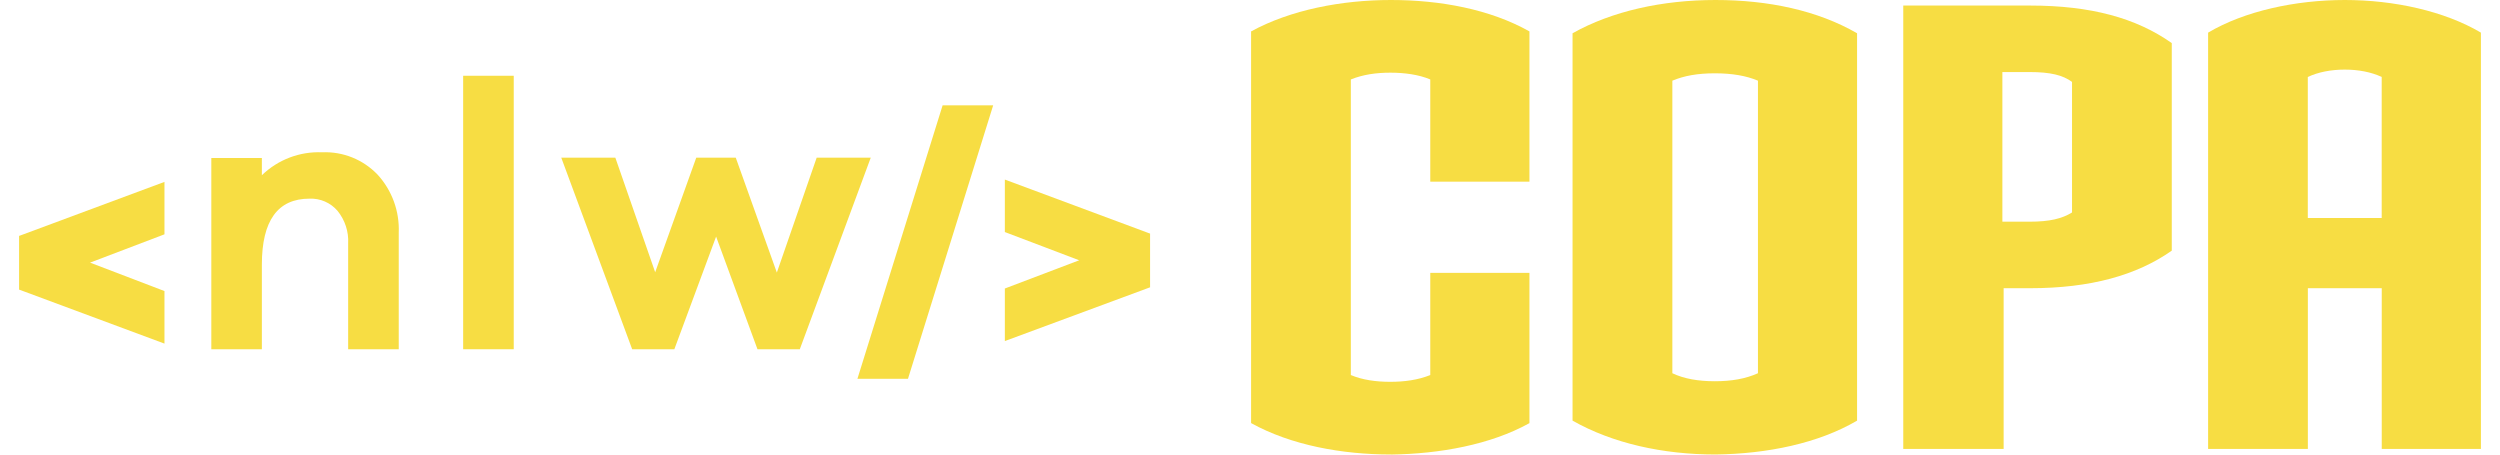
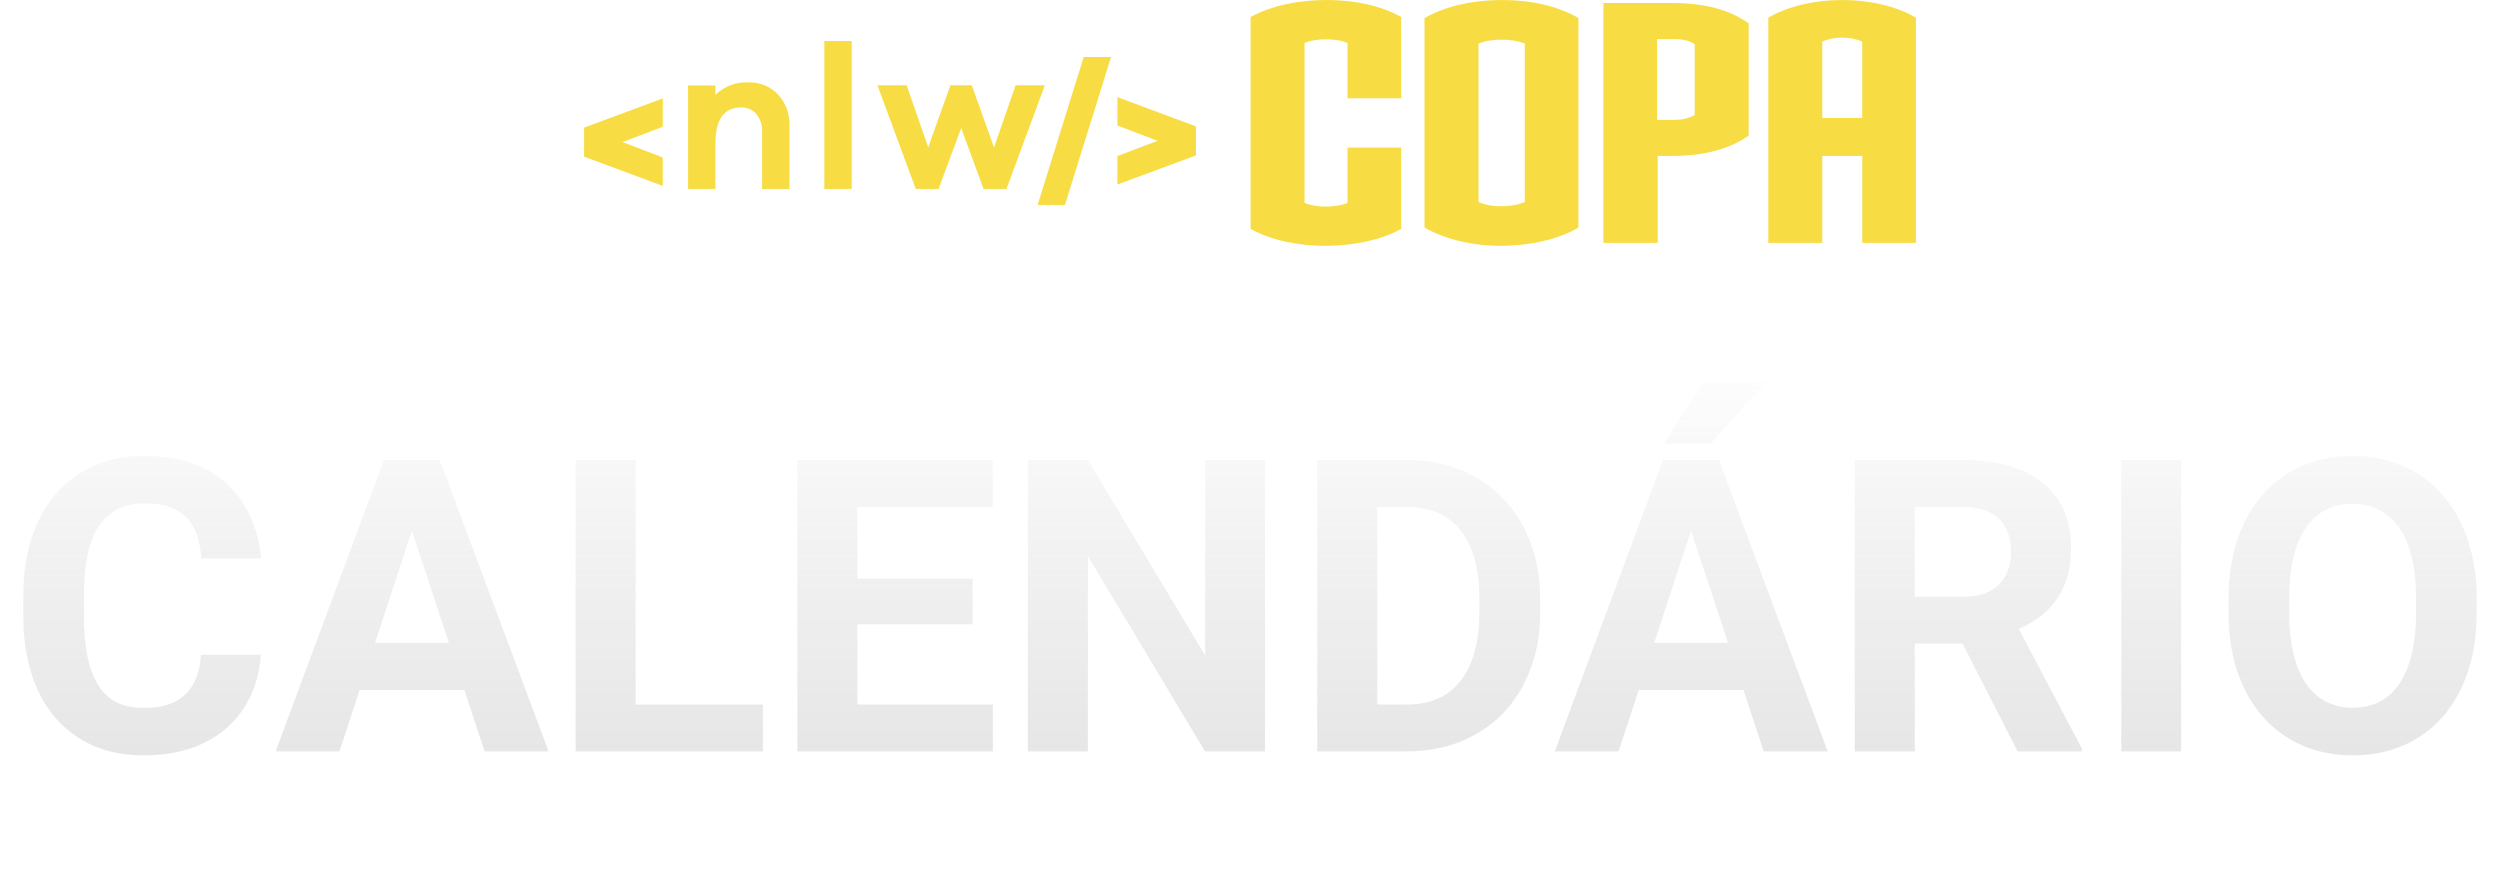
- <svg xmlns="http://www.w3.org/2000/svg" width="99" height="18" viewBox="0 0 99 18" fill="none">
-   <path fill-rule="evenodd" clip-rule="evenodd" d="M6.513 9.282V7.203L0.767 9.339H0.756V11.472H0.767L6.513 13.607V11.526L3.566 10.4L6.513 9.279V9.282Z" fill="#F7DD43" />
-   <path fill-rule="evenodd" clip-rule="evenodd" d="M39.792 13.504V11.425L42.736 10.307L39.792 9.189V7.111L45.53 9.246H45.543V11.382H45.53L39.792 13.506V13.504ZM37.328 4.17L33.954 15H35.956L39.33 4.17H37.328Z" fill="#F7DD43" />
-   <path fill-rule="evenodd" clip-rule="evenodd" d="M14.954 6.917C15.526 7.543 15.825 8.37 15.79 9.216V13.83H13.787V9.641C13.812 9.173 13.662 8.716 13.368 8.351C13.091 8.027 12.68 7.848 12.253 7.867C10.999 7.867 10.37 8.737 10.37 10.476V13.83H8.368V6.256H10.37V6.939C11.007 6.322 11.869 5.993 12.756 6.031C13.583 5.995 14.383 6.319 14.954 6.917Z" fill="#F7DD43" />
-   <path fill-rule="evenodd" clip-rule="evenodd" d="M18.341 3V13.83H20.344V3H18.341Z" fill="#F7DD43" />
-   <path fill-rule="evenodd" clip-rule="evenodd" d="M31.666 13.83H29.996L28.358 9.369L26.704 13.83H25.034L22.226 6.243H24.367L25.945 10.781L27.572 6.243H29.136L30.763 10.794L32.341 6.243H34.482L31.672 13.83H31.666Z" fill="#F7DD43" />
-   <path d="M55.08 17.998C53.153 17.998 51.13 17.633 49.543 16.754V1.244C51.105 0.39 53.128 2.85548e-05 55.08 2.85548e-05C57.031 2.85548e-05 59.007 0.365 60.566 1.244V7.195H56.639V3.146C56.176 2.951 55.615 2.878 55.055 2.878C54.495 2.878 53.981 2.951 53.493 3.146V14.852C53.956 15.047 54.493 15.12 55.055 15.12C55.617 15.12 56.152 15.047 56.639 14.852V10.805H60.566V16.756C59.03 17.61 57.006 17.975 55.08 18V17.998Z" fill="#F7DD43" />
-   <path d="M67.931 17.998C65.858 17.998 63.859 17.558 62.273 16.657V1.317C63.834 0.44 65.835 0 67.931 0C70.028 0 71.979 0.415 73.54 1.317V16.657C72.004 17.558 69.98 17.973 67.931 17.998ZM69.615 3.195C69.153 3 68.591 2.903 67.908 2.903C67.226 2.903 66.689 3 66.225 3.195V14.78C66.687 15 67.249 15.097 67.908 15.097C68.568 15.097 69.128 15 69.615 14.78V3.195Z" fill="#F7DD43" />
-   <path d="M80.393 11.413H79.344V17.778H75.369V0.22H80.393C82.784 0.22 84.588 0.707 86.002 1.707V9.926C84.613 10.902 82.782 11.413 80.393 11.413ZM82.052 3.243C81.687 2.975 81.198 2.853 80.368 2.853H79.294V8.779H80.368C81.173 8.779 81.66 8.657 82.052 8.414V3.243Z" fill="#F7DD43" />
-   <path d="M94.317 17.778V11.413H91.391V17.778H87.441V1.292C88.88 0.438 90.904 0 92.855 0C94.806 0 96.805 0.44 98.244 1.292V17.778H94.317ZM94.317 3.048C93.902 2.853 93.39 2.756 92.853 2.756C92.316 2.756 91.804 2.853 91.389 3.048V8.632H94.315V3.048H94.317Z" fill="#F7DD43" />
+ <svg xmlns="http://www.w3.org/2000/svg" width="183" height="64" viewBox="0 0 183 64" fill="none">
+   <path fill-rule="evenodd" clip-rule="evenodd" d="M48.513 9.282V7.203L42.767 9.339H42.756V11.472H42.767L48.513 13.607V11.526L45.566 10.4L48.513 9.279V9.282Z" fill="#F7DD43" />
+   <path fill-rule="evenodd" clip-rule="evenodd" d="M81.792 13.504V11.425L84.736 10.307L81.792 9.189V7.111L87.53 9.246H87.543V11.382H87.53L81.792 13.506V13.504ZM79.328 4.17L75.954 15H77.956L81.33 4.17H79.328Z" fill="#F7DD43" />
+   <path fill-rule="evenodd" clip-rule="evenodd" d="M56.954 6.917C57.526 7.543 57.825 8.37 57.789 9.216V13.83H55.787V9.641C55.812 9.173 55.662 8.716 55.368 8.351C55.091 8.027 54.68 7.848 54.253 7.867C52.999 7.867 52.37 8.737 52.37 10.476V13.83H50.368V6.256H52.37V6.939C53.007 6.322 53.869 5.993 54.756 6.031C55.583 5.995 56.383 6.319 56.954 6.917Z" fill="#F7DD43" />
+   <path fill-rule="evenodd" clip-rule="evenodd" d="M60.341 3V13.83H62.344V3H60.341Z" fill="#F7DD43" />
+   <path fill-rule="evenodd" clip-rule="evenodd" d="M73.666 13.83H71.996L70.358 9.369L68.704 13.83H67.034L64.226 6.243H66.367L67.945 10.781L69.572 6.243H71.136L72.763 10.794L74.341 6.243H76.482L73.672 13.83H73.666Z" fill="#F7DD43" />
+   <path d="M97.08 17.998C95.153 17.998 93.129 17.633 91.543 16.754V1.244C93.105 0.39 95.128 2.85548e-05 97.08 2.85548e-05C99.031 2.85548e-05 101.007 0.365 102.566 1.244V7.195H98.639V3.146C98.177 2.951 97.615 2.878 97.055 2.878C96.495 2.878 95.981 2.951 95.493 3.146V14.852C95.956 15.047 96.493 15.12 97.055 15.12C97.617 15.12 98.152 15.047 98.639 14.852V10.805H102.566V16.756C101.03 17.61 99.006 17.975 97.08 18V17.998Z" fill="#F7DD43" />
+   <path d="M109.931 17.998C107.858 17.998 105.859 17.558 104.273 16.657V1.317C105.834 0.44 107.835 0 109.931 0C112.028 0 113.979 0.415 115.54 1.317V16.657C114.004 17.558 111.98 17.973 109.931 17.998ZM111.615 3.195C111.152 3 110.591 2.903 109.908 2.903C109.226 2.903 108.689 3 108.225 3.195V14.78C108.687 15 109.249 15.097 109.908 15.097C110.568 15.097 111.128 15 111.615 14.78V3.195Z" fill="#F7DD43" />
+   <path d="M122.393 11.413H121.344V17.778H117.369V0.22H122.393C124.784 0.22 126.588 0.707 128.002 1.707V9.926C126.613 10.902 124.782 11.413 122.393 11.413ZM124.052 3.243C123.687 2.975 123.198 2.853 122.368 2.853H121.294V8.779H122.368C123.173 8.779 123.66 8.657 124.052 8.414V3.243Z" fill="#F7DD43" />
+   <path d="M136.317 17.778V11.413H133.391V17.778H129.441V1.292C130.88 0.438 132.904 0 134.855 0C136.806 0 138.805 0.44 140.244 1.292V17.778H136.317ZM136.317 3.048C135.902 2.853 135.39 2.756 134.853 2.756C134.316 2.756 133.804 2.853 133.389 3.048V8.632H136.315V3.048H136.317Z" fill="#F7DD43" />
+   <path d="M14.713 47.925H19.093C19.005 49.36 18.609 50.635 17.906 51.748C17.213 52.861 16.241 53.73 14.991 54.355C13.751 54.98 12.257 55.293 10.509 55.293C9.142 55.293 7.916 55.059 6.832 54.59C5.748 54.111 4.82 53.428 4.049 52.539C3.287 51.65 2.706 50.576 2.306 49.316C1.905 48.057 1.705 46.645 1.705 45.083V43.603C1.705 42.041 1.91 40.63 2.32 39.37C2.74 38.101 3.336 37.022 4.107 36.133C4.889 35.244 5.821 34.56 6.905 34.082C7.989 33.603 9.2 33.364 10.538 33.364C12.315 33.364 13.815 33.687 15.035 34.331C16.266 34.976 17.218 35.864 17.892 36.997C18.575 38.13 18.985 39.419 19.122 40.864H14.727C14.679 40.005 14.508 39.277 14.215 38.682C13.922 38.076 13.477 37.622 12.882 37.319C12.296 37.007 11.515 36.851 10.538 36.851C9.806 36.851 9.166 36.987 8.619 37.261C8.072 37.534 7.613 37.949 7.242 38.506C6.871 39.062 6.593 39.766 6.407 40.615C6.231 41.455 6.144 42.441 6.144 43.574V45.083C6.144 46.187 6.227 47.158 6.393 47.998C6.559 48.828 6.812 49.531 7.154 50.107C7.506 50.674 7.955 51.103 8.502 51.397C9.059 51.68 9.728 51.821 10.509 51.821C11.427 51.821 12.184 51.675 12.779 51.382C13.375 51.089 13.829 50.654 14.142 50.078C14.464 49.502 14.654 48.784 14.713 47.925ZM30.65 37.319L24.85 55H20.177L28.102 33.672H31.075L30.65 37.319ZM35.47 55L29.654 37.319L29.186 33.672H32.188L40.157 55H35.47ZM35.206 47.06V50.503H23.941V47.06H35.206ZM55.846 51.572V55H45.108V51.572H55.846ZM46.529 33.672V55H42.135V33.672H46.529ZM72.677 51.572V55H61.324V51.572H72.677ZM62.76 33.672V55H58.365V33.672H62.76ZM71.197 42.358V45.698H61.324V42.358H71.197ZM72.662 33.672V37.114H61.324V33.672H72.662ZM92.599 33.672V55H88.204L79.635 40.703V55H75.24V33.672H79.635L88.219 47.983V33.672H92.599ZM102.97 55H98.326L98.356 51.572H102.97C104.122 51.572 105.094 51.313 105.885 50.796C106.676 50.269 107.271 49.502 107.672 48.496C108.082 47.49 108.287 46.274 108.287 44.849V43.809C108.287 42.715 108.17 41.753 107.936 40.923C107.711 40.093 107.374 39.395 106.925 38.828C106.476 38.262 105.924 37.837 105.27 37.554C104.615 37.261 103.863 37.114 103.014 37.114H98.238V33.672H103.014C104.439 33.672 105.743 33.916 106.925 34.404C108.116 34.883 109.146 35.571 110.016 36.47C110.885 37.368 111.554 38.442 112.022 39.692C112.501 40.933 112.74 42.315 112.74 43.838V44.849C112.74 46.362 112.501 47.744 112.022 48.994C111.554 50.244 110.885 51.318 110.016 52.217C109.156 53.105 108.126 53.794 106.925 54.282C105.733 54.761 104.415 55 102.97 55ZM100.816 33.672V55H96.422V33.672H100.816ZM124.283 37.319L118.482 55H113.81L121.734 33.672H124.708L124.283 37.319ZM129.103 55L123.287 37.319L122.818 33.672H125.821L133.79 55H129.103ZM128.839 47.06V50.503H117.574V47.06H128.839ZM121.808 32.471L124.679 27.959H129.264L125.235 32.471H121.808ZM135.768 33.672H143.722C145.353 33.672 146.754 33.916 147.926 34.404C149.107 34.893 150.016 35.615 150.65 36.572C151.285 37.529 151.603 38.706 151.603 40.102C151.603 41.245 151.407 42.227 151.017 43.047C150.636 43.857 150.094 44.536 149.391 45.083C148.697 45.62 147.882 46.05 146.944 46.372L145.553 47.105H138.639L138.609 43.677H143.751C144.522 43.677 145.162 43.54 145.67 43.267C146.178 42.993 146.559 42.612 146.812 42.124C147.076 41.636 147.208 41.069 147.208 40.425C147.208 39.741 147.081 39.15 146.827 38.652C146.573 38.154 146.188 37.773 145.67 37.51C145.152 37.246 144.503 37.114 143.722 37.114H140.162V55H135.768V33.672ZM147.691 55L142.828 45.493L147.472 45.464L152.394 54.795V55H147.691ZM159.659 33.672V55H155.279V33.672H159.659ZM181.295 43.838V44.849C181.295 46.47 181.075 47.925 180.636 49.214C180.196 50.503 179.576 51.602 178.775 52.51C177.975 53.408 177.018 54.097 175.904 54.575C174.801 55.054 173.575 55.293 172.228 55.293C170.89 55.293 169.664 55.054 168.551 54.575C167.447 54.097 166.49 53.408 165.68 52.51C164.869 51.602 164.239 50.503 163.79 49.214C163.351 47.925 163.131 46.47 163.131 44.849V43.838C163.131 42.207 163.351 40.752 163.79 39.473C164.229 38.184 164.85 37.085 165.65 36.177C166.461 35.269 167.418 34.575 168.521 34.097C169.635 33.618 170.86 33.379 172.198 33.379C173.546 33.379 174.771 33.618 175.875 34.097C176.988 34.575 177.945 35.269 178.746 36.177C179.557 37.085 180.182 38.184 180.621 39.473C181.07 40.752 181.295 42.207 181.295 43.838ZM176.856 44.849V43.809C176.856 42.676 176.754 41.68 176.549 40.82C176.344 39.961 176.041 39.238 175.641 38.652C175.24 38.066 174.752 37.627 174.176 37.334C173.6 37.031 172.94 36.88 172.198 36.88C171.456 36.88 170.797 37.031 170.221 37.334C169.654 37.627 169.171 38.066 168.771 38.652C168.38 39.238 168.082 39.961 167.877 40.82C167.672 41.68 167.569 42.676 167.569 43.809V44.849C167.569 45.972 167.672 46.968 167.877 47.837C168.082 48.696 168.385 49.424 168.785 50.02C169.186 50.605 169.674 51.05 170.25 51.352C170.826 51.655 171.485 51.807 172.228 51.807C172.97 51.807 173.629 51.655 174.205 51.352C174.781 51.05 175.265 50.605 175.655 50.02C176.046 49.424 176.344 48.696 176.549 47.837C176.754 46.968 176.856 45.972 176.856 44.849Z" fill="url(#paint0_linear_122_251)" />
+   <defs>
+     <linearGradient id="paint0_linear_122_251" x1="91.5" y1="26" x2="91.5" y2="64" gradientUnits="userSpaceOnUse">
+       <stop stop-color="white" />
+       <stop offset="1" stop-color="#D9D9D9" stop-opacity="0.8" />
+     </linearGradient>
+   </defs>
</svg>
